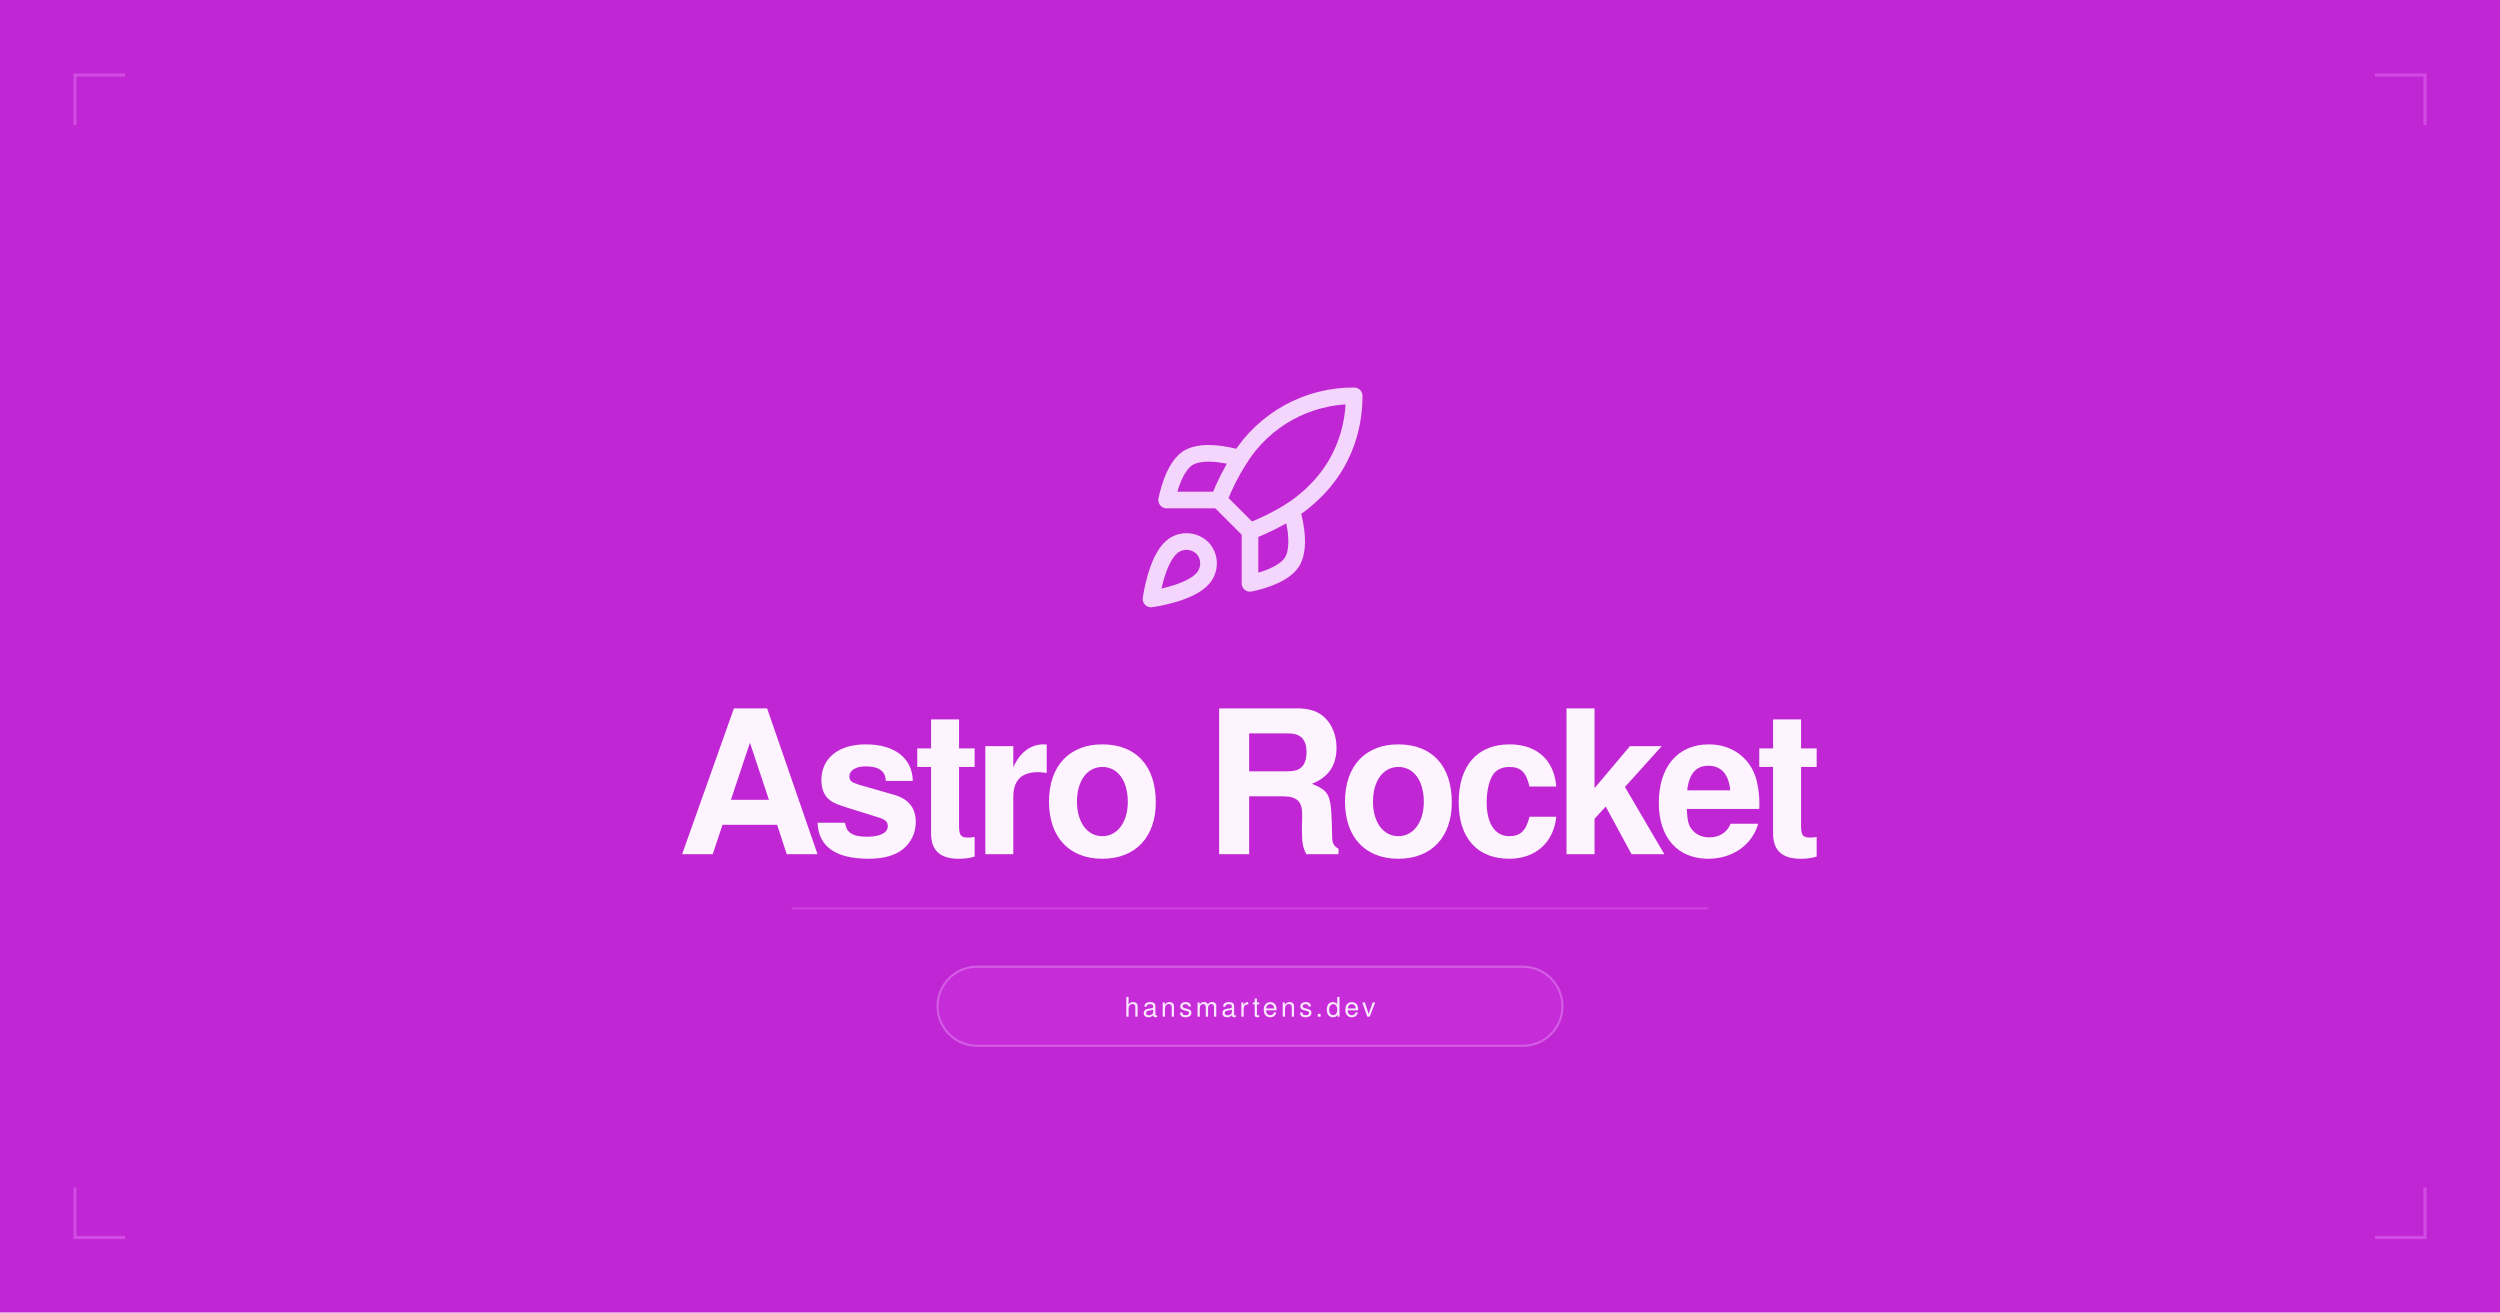
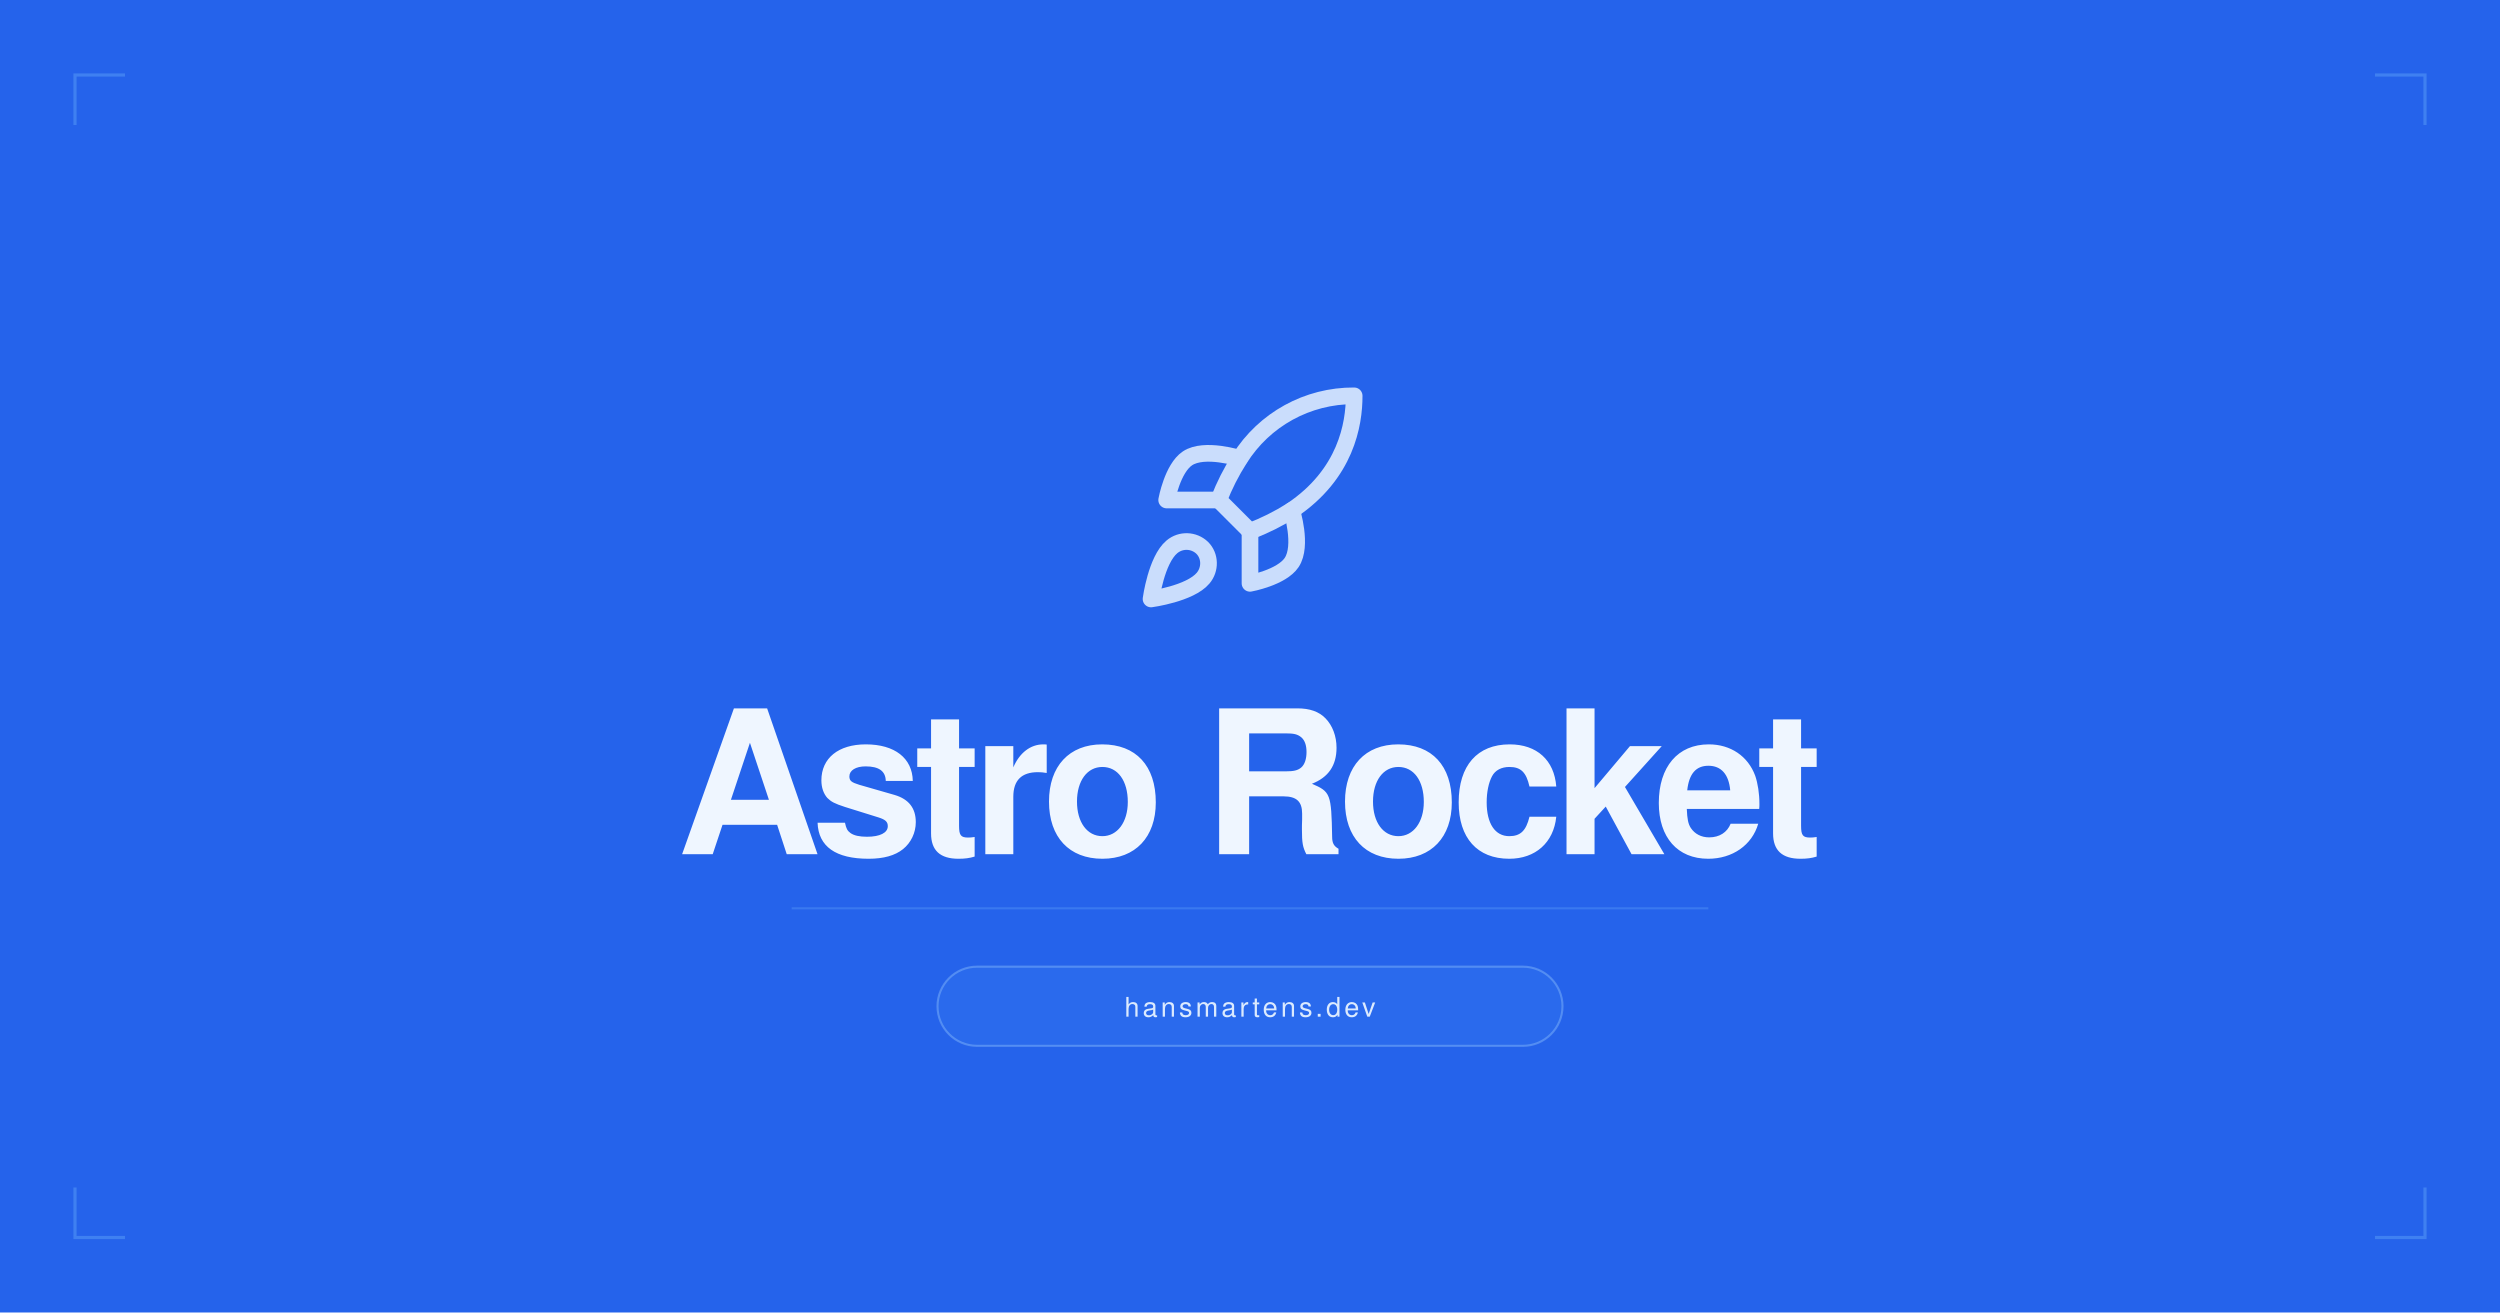
<svg xmlns="http://www.w3.org/2000/svg" width="1200" height="630" viewBox="0 0 1200 630" fill="none">
-   <rect width="1200" height="630" fill="#c026d3" />
-   <g transform="translate(540, 180) scale(5)" stroke="#fae8ff" stroke-width="1.6" stroke-linecap="round" stroke-linejoin="round" fill="none" opacity="0.9">
+   <rect width="1200" height="630" fill="#2563eb" />
+   <g transform="translate(540, 180) scale(5)" stroke="#dbeafe" stroke-width="1.6" stroke-linecap="round" stroke-linejoin="round" fill="none" opacity="0.9">
    <path d="M4.5 16.5c-1.5 1.26-2 5-2 5s3.74-.5 5-2c.71-.84.7-2.13-.09-2.91a2.18 2.18 0 0 0-2.91-.09z" />
    <path d="m12 15-3-3a22 22 0 0 1 2-3.95A12.88 12.88 0 0 1 22 2c0 2.72-.78 7.5-6 11a22.35 22.35 0 0 1-4 2z" />
    <path d="M9 12H4s.55-3.03 2-4c1.62-1.08 5 0 5 0" />
    <path d="M12 15v5s3.03-.55 4-2c1.08-1.62 0-5 0-5" />
  </g>
-   <text x="600" y="410" font-size="96" text-anchor="middle" letter-spacing="-4" fill="#fdf4ff" font-family="system-ui, -apple-system, 'Segoe UI', Helvetica, Arial, sans-serif" font-weight="800">Astro Rocket</text>
-   <line x1="380" y1="436" x2="820" y2="436" stroke="#e879f9" stroke-width="1" stroke-opacity="0.35" />
-   <rect x="450" y="464" width="300" height="38" rx="19" fill="#d946ef" fill-opacity="0.25" stroke="#f0abfc" stroke-opacity="0.4" stroke-width="1" />
-   <text x="600" y="488" font-size="13" text-anchor="middle" letter-spacing="1.5" fill="#fae8ff" font-family="system-ui, -apple-system, 'Segoe UI', Helvetica, Arial, sans-serif">hansmartens.dev</text>
-   <path d="M 36 60 L 36 36 L 60 36" stroke="#e879f9" stroke-width="1.5" fill="none" stroke-opacity="0.45" />
-   <path d="M 1140 36 L 1164 36 L 1164 60" stroke="#e879f9" stroke-width="1.5" fill="none" stroke-opacity="0.45" />
-   <path d="M 36 570 L 36 594 L 60 594" stroke="#e879f9" stroke-width="1.5" fill="none" stroke-opacity="0.45" />
-   <path d="M 1140 594 L 1164 594 L 1164 570" stroke="#e879f9" stroke-width="1.5" fill="none" stroke-opacity="0.45" />
+   <text x="600" y="410" font-size="96" text-anchor="middle" letter-spacing="-4" fill="#eff6ff" font-family="system-ui, -apple-system, 'Segoe UI', Helvetica, Arial, sans-serif" font-weight="800">Astro Rocket</text>
+   <line x1="380" y1="436" x2="820" y2="436" stroke="#60a5fa" stroke-width="1" stroke-opacity="0.35" />
+   <rect x="450" y="464" width="300" height="38" rx="19" fill="#3b82f6" fill-opacity="0.25" stroke="#93c5fd" stroke-opacity="0.4" stroke-width="1" />
+   <text x="600" y="488" font-size="13" text-anchor="middle" letter-spacing="1.5" fill="#dbeafe" font-family="system-ui, -apple-system, 'Segoe UI', Helvetica, Arial, sans-serif">hansmartens.dev</text>
+   <path d="M 36 60 L 36 36 L 60 36" stroke="#60a5fa" stroke-width="1.5" fill="none" stroke-opacity="0.45" />
+   <path d="M 1140 36 L 1164 36 L 1164 60" stroke="#60a5fa" stroke-width="1.5" fill="none" stroke-opacity="0.45" />
+   <path d="M 36 570 L 36 594 L 60 594" stroke="#60a5fa" stroke-width="1.5" fill="none" stroke-opacity="0.45" />
+   <path d="M 1140 594 L 1164 594 L 1164 570" stroke="#60a5fa" stroke-width="1.5" fill="none" stroke-opacity="0.45" />
</svg>
